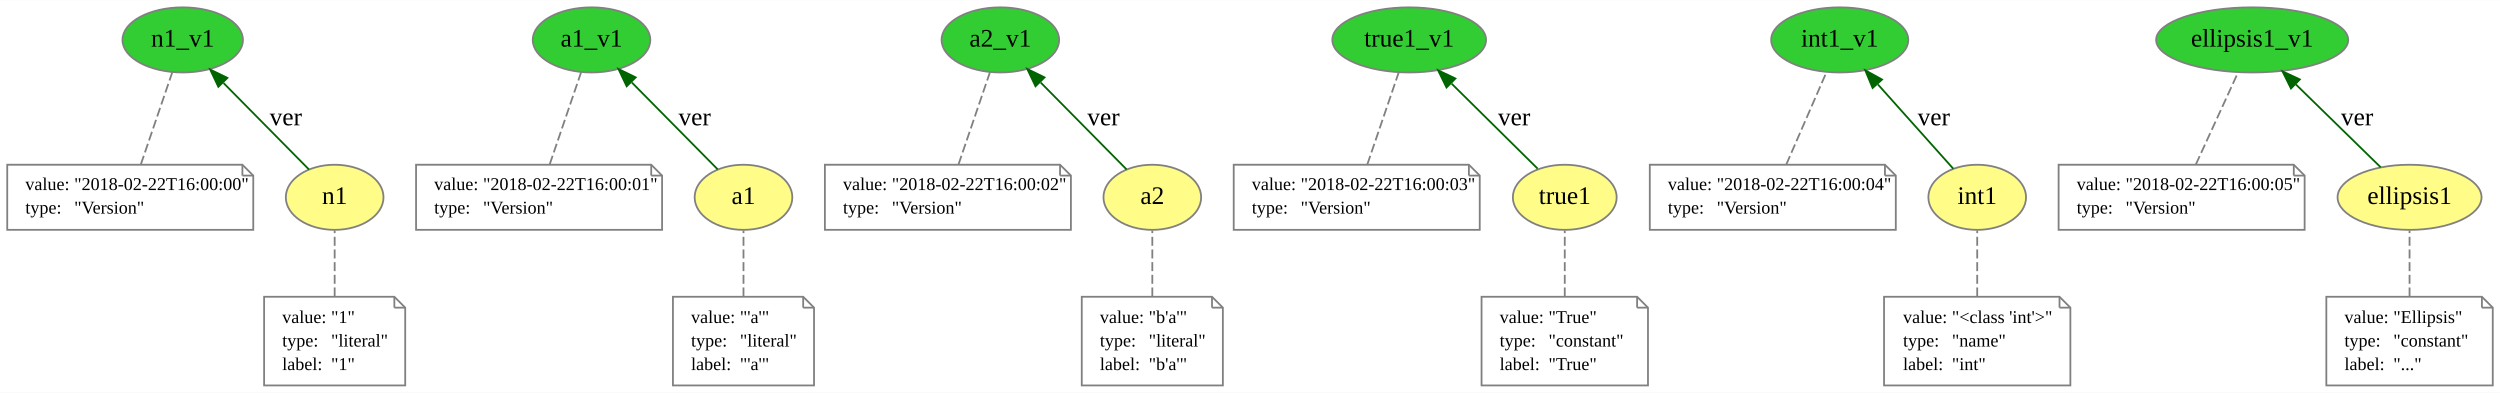
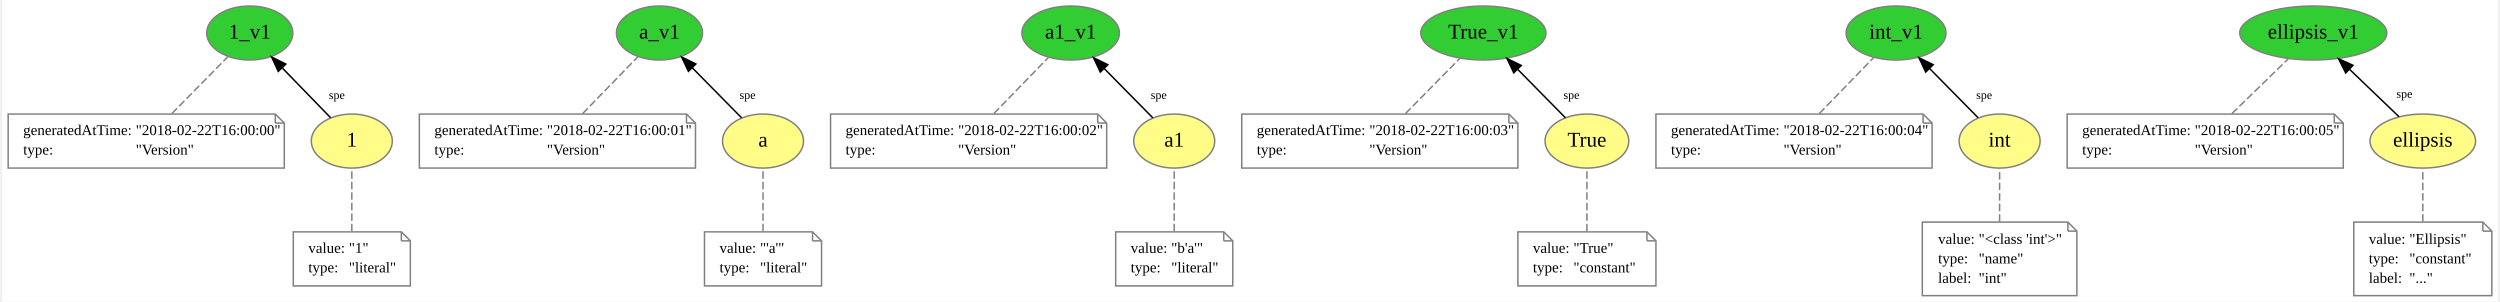
- <svg xmlns="http://www.w3.org/2000/svg" xmlns:xlink="http://www.w3.org/1999/xlink" width="1152pt" height="181pt" viewBox="0.00 0.00 1152.00 180.89">
-   <g id="graph0" class="graph" transform="scale(0.833575 0.833575) rotate(0) translate(4 213)">
-     <polygon fill="white" stroke="none" points="-4,4 -4,-213 1378,-213 1378,4 -4,4" />
+ <svg xmlns="http://www.w3.org/2000/svg" xmlns:xlink="http://www.w3.org/1999/xlink" width="1152pt" height="139pt" viewBox="0.00 0.00 1152.00 139.24">
+   <g id="graph0" class="graph" transform="scale(0.692724 0.692724) rotate(0) translate(4 197)">
+     <polygon fill="white" stroke="none" points="-4,4 -4,-197 1659,-197 1659,4 -4,4" />
    <g id="node1" class="node">
      <g id="a_node1">
-         <a xlink:href="http://example.org/n1" xlink:title="n1">
-           <ellipse fill="#fffc87" stroke="#808080" cx="181" cy="-104" rx="27" ry="18" />
-           <text text-anchor="middle" x="181" y="-100.3" font-family="Times New Roman,serif" font-size="14.00">n1</text>
+         <a xlink:href="http://example.org/1" xlink:title="1">
+           <ellipse fill="#fffc87" stroke="#808080" cx="229" cy="-103" rx="27" ry="18" />
+           <text text-anchor="middle" x="229" y="-99.3" font-family="Times New Roman,serif" font-size="14.00">1</text>
        </a>
      </g>
    </g>
    <g id="node3" class="node">
      <g id="a_node3">
-         <a xlink:href="http://example.org/n1_v1" xlink:title="n1_v1">
-           <ellipse fill="#32cd32" stroke="#808080" cx="97" cy="-191" rx="33.295" ry="18" />
-           <text text-anchor="middle" x="97" y="-187.3" font-family="Times New Roman,serif" font-size="14.00">n1_v1</text>
+         <a xlink:href="http://example.org/1_v1" xlink:title="1_v1">
+           <ellipse fill="#32cd32" stroke="#808080" cx="161" cy="-175" rx="28.695" ry="18" />
+           <text text-anchor="middle" x="161" y="-171.3" font-family="Times New Roman,serif" font-size="14.00">1_v1</text>
        </a>
      </g>
    </g>
    <g id="edge3" class="edge">
-       <path fill="none" stroke="darkgreen" d="M166.751,-119.419C153.836,-132.487 134.585,-151.967 119.578,-167.154" />
-       <polygon fill="darkgreen" stroke="darkgreen" points="116.712,-165.074 112.172,-174.647 121.691,-169.995 116.712,-165.074" />
-       <text text-anchor="middle" x="154" y="-143.8" font-family="Times New Roman,serif" font-size="14.00">ver</text>
+       <path fill="none" stroke="black" d="M214.91,-118.504C205.644,-128.042 193.332,-140.717 182.814,-151.545" />
+       <polygon fill="black" stroke="black" points="179.998,-149.42 175.541,-159.032 185.019,-154.297 179.998,-149.42" />
+       <text text-anchor="middle" x="219.002" y="-131.035" font-family="Times New Roman,serif" font-size="8.00">spe</text>
    </g>
    <g id="node2" class="node">
-       <polygon fill="none" stroke="gray" points="214,-49 142,-49 142,-0 220,-0 220,-43 214,-49" />
-       <polyline fill="none" stroke="gray" points="214,-49 214,-43 " />
-       <polyline fill="none" stroke="gray" points="220,-43 214,-43 " />
-       <text text-anchor="start" x="152" y="-34.5" font-family="Times New Roman,serif" font-size="10.00">value:</text>
-       <text text-anchor="start" x="179" y="-34.5" font-family="Times New Roman,serif" font-size="10.00">"1"</text>
-       <text text-anchor="start" x="152" y="-21.5" font-family="Times New Roman,serif" font-size="10.00">type:</text>
-       <text text-anchor="start" x="179" y="-21.5" font-family="Times New Roman,serif" font-size="10.00">"literal"</text>
-       <text text-anchor="start" x="152" y="-8.5" font-family="Times New Roman,serif" font-size="10.00">label:</text>
-       <text text-anchor="start" x="179" y="-8.5" font-family="Times New Roman,serif" font-size="10.00">"1"</text>
+       <polygon fill="none" stroke="gray" points="262,-42.5 190,-42.5 190,-6.5 268,-6.5 268,-36.5 262,-42.5" />
+       <polyline fill="none" stroke="gray" points="262,-42.5 262,-36.5 " />
+       <polyline fill="none" stroke="gray" points="268,-36.5 262,-36.5 " />
+       <text text-anchor="start" x="200" y="-28.5" font-family="Times New Roman,serif" font-size="10.00">value:</text>
+       <text text-anchor="start" x="227" y="-28.5" font-family="Times New Roman,serif" font-size="10.00">"1"</text>
+       <text text-anchor="start" x="200" y="-15.5" font-family="Times New Roman,serif" font-size="10.00">type:</text>
+       <text text-anchor="start" x="227" y="-15.5" font-family="Times New Roman,serif" font-size="10.00">"literal"</text>
    </g>
    <g id="edge1" class="edge">
-       <path fill="none" stroke="gray" stroke-dasharray="5,2" d="M181,-49.174C181,-60.925 181,-74.869 181,-85.62" />
+       <path fill="none" stroke="gray" stroke-dasharray="5,2" d="M229,-42.859C229,-55.467 229,-72.443 229,-84.973" />
    </g>
    <g id="node4" class="node">
-       <polygon fill="none" stroke="gray" points="130,-122 0,-122 0,-86 136,-86 136,-116 130,-122" />
-       <polyline fill="none" stroke="gray" points="130,-122 130,-116 " />
-       <polyline fill="none" stroke="gray" points="136,-116 130,-116 " />
-       <text text-anchor="start" x="10" y="-108" font-family="Times New Roman,serif" font-size="10.00">value:</text>
-       <text text-anchor="start" x="37" y="-108" font-family="Times New Roman,serif" font-size="10.00">"2018-02-22T16:00:00"</text>
-       <text text-anchor="start" x="10" y="-95" font-family="Times New Roman,serif" font-size="10.00">type:</text>
-       <text text-anchor="start" x="37" y="-95" font-family="Times New Roman,serif" font-size="10.00">"Version"</text>
+       <polygon fill="none" stroke="gray" points="178,-121 0,-121 0,-85 184,-85 184,-115 178,-121" />
+       <polyline fill="none" stroke="gray" points="178,-121 178,-115 " />
+       <polyline fill="none" stroke="gray" points="184,-115 178,-115 " />
+       <text text-anchor="start" x="10" y="-107" font-family="Times New Roman,serif" font-size="10.00">generatedAtTime:</text>
+       <text text-anchor="start" x="85" y="-107" font-family="Times New Roman,serif" font-size="10.00">"2018-02-22T16:00:00"</text>
+       <text text-anchor="start" x="10" y="-94" font-family="Times New Roman,serif" font-size="10.00">type:</text>
+       <text text-anchor="start" x="85" y="-94" font-family="Times New Roman,serif" font-size="10.00">"Version"</text>
    </g>
    <g id="edge2" class="edge">
-       <path fill="none" stroke="gray" stroke-dasharray="5,2" d="M73.869,-122.201C78.933,-137.045 86.206,-158.363 91.239,-173.115" />
+       <path fill="none" stroke="gray" stroke-dasharray="5,2" d="M109.056,-121.303C120.55,-132.963 135.548,-148.179 146.472,-159.262" />
    </g>
    <g id="node5" class="node">
      <g id="a_node5">
-         <a xlink:href="http://example.org/a1" xlink:title="a1">
-           <ellipse fill="#fffc87" stroke="#808080" cx="407" cy="-104" rx="27" ry="18" />
-           <text text-anchor="middle" x="407" y="-100.3" font-family="Times New Roman,serif" font-size="14.00">a1</text>
+         <a xlink:href="http://example.org/a" xlink:title="a">
+           <ellipse fill="#fffc87" stroke="#808080" cx="503" cy="-103" rx="27" ry="18" />
+           <text text-anchor="middle" x="503" y="-99.3" font-family="Times New Roman,serif" font-size="14.00">a</text>
        </a>
      </g>
    </g>
    <g id="node7" class="node">
      <g id="a_node7">
-         <a xlink:href="http://example.org/a1_v1" xlink:title="a1_v1">
-           <ellipse fill="#32cd32" stroke="#808080" cx="323" cy="-191" rx="32.494" ry="18" />
-           <text text-anchor="middle" x="323" y="-187.3" font-family="Times New Roman,serif" font-size="14.00">a1_v1</text>
+         <a xlink:href="http://example.org/a_v1" xlink:title="a_v1">
+           <ellipse fill="#32cd32" stroke="#808080" cx="434" cy="-175" rx="28.695" ry="18" />
+           <text text-anchor="middle" x="434" y="-171.3" font-family="Times New Roman,serif" font-size="14.00">a_v1</text>
        </a>
      </g>
    </g>
    <g id="edge6" class="edge">
-       <path fill="none" stroke="darkgreen" d="M392.751,-119.419C379.756,-132.568 360.347,-152.208 345.3,-167.434" />
-       <polygon fill="darkgreen" stroke="darkgreen" points="342.426,-165.364 337.886,-174.937 347.405,-170.284 342.426,-165.364" />
-       <text text-anchor="middle" x="380" y="-143.8" font-family="Times New Roman,serif" font-size="14.00">ver</text>
+       <path fill="none" stroke="black" d="M488.703,-118.504C479.21,-128.135 466.565,-140.963 455.824,-151.859" />
+       <polygon fill="black" stroke="black" points="453.282,-149.453 448.755,-159.032 458.267,-154.367 453.282,-149.453" />
+       <text text-anchor="middle" x="492.69" y="-131.065" font-family="Times New Roman,serif" font-size="8.00">spe</text>
    </g>
    <g id="node6" class="node">
-       <polygon fill="none" stroke="gray" points="440,-49 368,-49 368,-0 446,-0 446,-43 440,-49" />
-       <polyline fill="none" stroke="gray" points="440,-49 440,-43 " />
-       <polyline fill="none" stroke="gray" points="446,-43 440,-43 " />
-       <text text-anchor="start" x="378" y="-34.5" font-family="Times New Roman,serif" font-size="10.00">value:</text>
-       <text text-anchor="start" x="405" y="-34.5" font-family="Times New Roman,serif" font-size="10.00">"'a'"</text>
-       <text text-anchor="start" x="378" y="-21.5" font-family="Times New Roman,serif" font-size="10.00">type:</text>
-       <text text-anchor="start" x="405" y="-21.5" font-family="Times New Roman,serif" font-size="10.00">"literal"</text>
-       <text text-anchor="start" x="378" y="-8.5" font-family="Times New Roman,serif" font-size="10.00">label:</text>
-       <text text-anchor="start" x="405" y="-8.5" font-family="Times New Roman,serif" font-size="10.00">"'a'"</text>
+       <polygon fill="none" stroke="gray" points="536,-42.5 464,-42.5 464,-6.5 542,-6.5 542,-36.5 536,-42.5" />
+       <polyline fill="none" stroke="gray" points="536,-42.5 536,-36.5 " />
+       <polyline fill="none" stroke="gray" points="542,-36.5 536,-36.5 " />
+       <text text-anchor="start" x="474" y="-28.5" font-family="Times New Roman,serif" font-size="10.00">value:</text>
+       <text text-anchor="start" x="501" y="-28.5" font-family="Times New Roman,serif" font-size="10.00">"'a'"</text>
+       <text text-anchor="start" x="474" y="-15.5" font-family="Times New Roman,serif" font-size="10.00">type:</text>
+       <text text-anchor="start" x="501" y="-15.5" font-family="Times New Roman,serif" font-size="10.00">"literal"</text>
    </g>
    <g id="edge4" class="edge">
-       <path fill="none" stroke="gray" stroke-dasharray="5,2" d="M407,-49.174C407,-60.925 407,-74.869 407,-85.62" />
+       <path fill="none" stroke="gray" stroke-dasharray="5,2" d="M503,-42.859C503,-55.467 503,-72.443 503,-84.973" />
    </g>
    <g id="node8" class="node">
-       <polygon fill="none" stroke="gray" points="356,-122 226,-122 226,-86 362,-86 362,-116 356,-122" />
-       <polyline fill="none" stroke="gray" points="356,-122 356,-116 " />
-       <polyline fill="none" stroke="gray" points="362,-116 356,-116 " />
-       <text text-anchor="start" x="236" y="-108" font-family="Times New Roman,serif" font-size="10.00">value:</text>
-       <text text-anchor="start" x="263" y="-108" font-family="Times New Roman,serif" font-size="10.00">"2018-02-22T16:00:01"</text>
-       <text text-anchor="start" x="236" y="-95" font-family="Times New Roman,serif" font-size="10.00">type:</text>
-       <text text-anchor="start" x="263" y="-95" font-family="Times New Roman,serif" font-size="10.00">"Version"</text>
+       <polygon fill="none" stroke="gray" points="452,-121 274,-121 274,-85 458,-85 458,-115 452,-121" />
+       <polyline fill="none" stroke="gray" points="452,-121 452,-115 " />
+       <polyline fill="none" stroke="gray" points="458,-115 452,-115 " />
+       <text text-anchor="start" x="284" y="-107" font-family="Times New Roman,serif" font-size="10.00">generatedAtTime:</text>
+       <text text-anchor="start" x="359" y="-107" font-family="Times New Roman,serif" font-size="10.00">"2018-02-22T16:00:01"</text>
+       <text text-anchor="start" x="284" y="-94" font-family="Times New Roman,serif" font-size="10.00">type:</text>
+       <text text-anchor="start" x="359" y="-94" font-family="Times New Roman,serif" font-size="10.00">"Version"</text>
    </g>
    <g id="edge5" class="edge">
-       <path fill="none" stroke="gray" stroke-dasharray="5,2" d="M299.869,-122.201C304.933,-137.045 312.206,-158.363 317.239,-173.115" />
+       <path fill="none" stroke="gray" stroke-dasharray="5,2" d="M382.809,-121.303C394.136,-132.963 408.917,-148.179 419.683,-159.262" />
    </g>
    <g id="node9" class="node">
      <g id="a_node9">
-         <a xlink:href="http://example.org/a2" xlink:title="a2">
-           <ellipse fill="#fffc87" stroke="#808080" cx="633" cy="-104" rx="27" ry="18" />
-           <text text-anchor="middle" x="633" y="-100.3" font-family="Times New Roman,serif" font-size="14.00">a2</text>
+         <a xlink:href="http://example.org/a1" xlink:title="a1">
+           <ellipse fill="#fffc87" stroke="#808080" cx="777" cy="-103" rx="27" ry="18" />
+           <text text-anchor="middle" x="777" y="-99.3" font-family="Times New Roman,serif" font-size="14.00">a1</text>
        </a>
      </g>
    </g>
    <g id="node11" class="node">
      <g id="a_node11">
-         <a xlink:href="http://example.org/a2_v1" xlink:title="a2_v1">
-           <ellipse fill="#32cd32" stroke="#808080" cx="549" cy="-191" rx="32.494" ry="18" />
-           <text text-anchor="middle" x="549" y="-187.3" font-family="Times New Roman,serif" font-size="14.00">a2_v1</text>
+         <a xlink:href="http://example.org/a1_v1" xlink:title="a1_v1">
+           <ellipse fill="#32cd32" stroke="#808080" cx="708" cy="-175" rx="32.494" ry="18" />
+           <text text-anchor="middle" x="708" y="-171.3" font-family="Times New Roman,serif" font-size="14.00">a1_v1</text>
        </a>
      </g>
    </g>
    <g id="edge9" class="edge">
-       <path fill="none" stroke="darkgreen" d="M618.751,-119.419C605.756,-132.568 586.347,-152.208 571.3,-167.434" />
-       <polygon fill="darkgreen" stroke="darkgreen" points="568.426,-165.364 563.886,-174.937 573.405,-170.284 568.426,-165.364" />
-       <text text-anchor="middle" x="606" y="-143.8" font-family="Times New Roman,serif" font-size="14.00">ver</text>
+       <path fill="none" stroke="black" d="M762.703,-118.504C753.338,-128.005 740.906,-140.617 730.261,-151.417" />
+       <polygon fill="black" stroke="black" points="727.763,-148.965 723.236,-158.543 732.748,-153.879 727.763,-148.965" />
+       <text text-anchor="middle" x="766.69" y="-131.065" font-family="Times New Roman,serif" font-size="8.00">spe</text>
    </g>
    <g id="node10" class="node">
-       <polygon fill="none" stroke="gray" points="666,-49 594,-49 594,-0 672,-0 672,-43 666,-49" />
-       <polyline fill="none" stroke="gray" points="666,-49 666,-43 " />
-       <polyline fill="none" stroke="gray" points="672,-43 666,-43 " />
-       <text text-anchor="start" x="604" y="-34.5" font-family="Times New Roman,serif" font-size="10.00">value:</text>
-       <text text-anchor="start" x="631" y="-34.5" font-family="Times New Roman,serif" font-size="10.00">"b'a'"</text>
-       <text text-anchor="start" x="604" y="-21.5" font-family="Times New Roman,serif" font-size="10.00">type:</text>
-       <text text-anchor="start" x="631" y="-21.5" font-family="Times New Roman,serif" font-size="10.00">"literal"</text>
-       <text text-anchor="start" x="604" y="-8.5" font-family="Times New Roman,serif" font-size="10.00">label:</text>
-       <text text-anchor="start" x="631" y="-8.5" font-family="Times New Roman,serif" font-size="10.00">"b'a'"</text>
+       <polygon fill="none" stroke="gray" points="810,-42.5 738,-42.5 738,-6.5 816,-6.5 816,-36.5 810,-42.5" />
+       <polyline fill="none" stroke="gray" points="810,-42.5 810,-36.5 " />
+       <polyline fill="none" stroke="gray" points="816,-36.5 810,-36.5 " />
+       <text text-anchor="start" x="748" y="-28.5" font-family="Times New Roman,serif" font-size="10.00">value:</text>
+       <text text-anchor="start" x="775" y="-28.5" font-family="Times New Roman,serif" font-size="10.00">"b'a'"</text>
+       <text text-anchor="start" x="748" y="-15.5" font-family="Times New Roman,serif" font-size="10.00">type:</text>
+       <text text-anchor="start" x="775" y="-15.5" font-family="Times New Roman,serif" font-size="10.00">"literal"</text>
    </g>
    <g id="edge7" class="edge">
-       <path fill="none" stroke="gray" stroke-dasharray="5,2" d="M633,-49.174C633,-60.925 633,-74.869 633,-85.62" />
+       <path fill="none" stroke="gray" stroke-dasharray="5,2" d="M777,-42.859C777,-55.467 777,-72.443 777,-84.973" />
    </g>
    <g id="node12" class="node">
-       <polygon fill="none" stroke="gray" points="582,-122 452,-122 452,-86 588,-86 588,-116 582,-122" />
-       <polyline fill="none" stroke="gray" points="582,-122 582,-116 " />
-       <polyline fill="none" stroke="gray" points="588,-116 582,-116 " />
-       <text text-anchor="start" x="462" y="-108" font-family="Times New Roman,serif" font-size="10.00">value:</text>
-       <text text-anchor="start" x="489" y="-108" font-family="Times New Roman,serif" font-size="10.00">"2018-02-22T16:00:02"</text>
-       <text text-anchor="start" x="462" y="-95" font-family="Times New Roman,serif" font-size="10.00">type:</text>
-       <text text-anchor="start" x="489" y="-95" font-family="Times New Roman,serif" font-size="10.00">"Version"</text>
+       <polygon fill="none" stroke="gray" points="726,-121 548,-121 548,-85 732,-85 732,-115 726,-121" />
+       <polyline fill="none" stroke="gray" points="726,-121 726,-115 " />
+       <polyline fill="none" stroke="gray" points="732,-115 726,-115 " />
+       <text text-anchor="start" x="558" y="-107" font-family="Times New Roman,serif" font-size="10.00">generatedAtTime:</text>
+       <text text-anchor="start" x="633" y="-107" font-family="Times New Roman,serif" font-size="10.00">"2018-02-22T16:00:02"</text>
+       <text text-anchor="start" x="558" y="-94" font-family="Times New Roman,serif" font-size="10.00">type:</text>
+       <text text-anchor="start" x="633" y="-94" font-family="Times New Roman,serif" font-size="10.00">"Version"</text>
    </g>
    <g id="edge8" class="edge">
-       <path fill="none" stroke="gray" stroke-dasharray="5,2" d="M525.869,-122.201C530.933,-137.045 538.206,-158.363 543.239,-173.115" />
+       <path fill="none" stroke="gray" stroke-dasharray="5,2" d="M656.809,-121.303C667.979,-132.801 682.507,-147.757 693.232,-158.798" />
    </g>
    <g id="node13" class="node">
      <g id="a_node13">
-         <a xlink:href="http://example.org/true1" xlink:title="true1">
-           <ellipse fill="#fffc87" stroke="#808080" cx="861" cy="-104" rx="28.695" ry="18" />
-           <text text-anchor="middle" x="861" y="-100.3" font-family="Times New Roman,serif" font-size="14.00">true1</text>
+         <a xlink:href="http://example.org/True" xlink:title="True">
+           <ellipse fill="#fffc87" stroke="#808080" cx="1052" cy="-103" rx="27.895" ry="18" />
+           <text text-anchor="middle" x="1052" y="-99.3" font-family="Times New Roman,serif" font-size="14.00">True</text>
        </a>
      </g>
    </g>
    <g id="node15" class="node">
      <g id="a_node15">
-         <a xlink:href="http://example.org/true1_v1" xlink:title="true1_v1">
-           <ellipse fill="#32cd32" stroke="#808080" cx="775" cy="-191" rx="42.494" ry="18" />
-           <text text-anchor="middle" x="775" y="-187.3" font-family="Times New Roman,serif" font-size="14.00">true1_v1</text>
+         <a xlink:href="http://example.org/True_v1" xlink:title="True_v1">
+           <ellipse fill="#32cd32" stroke="#808080" cx="983" cy="-175" rx="41.693" ry="18" />
+           <text text-anchor="middle" x="983" y="-171.3" font-family="Times New Roman,serif" font-size="14.00">True_v1</text>
        </a>
      </g>
    </g>
    <g id="edge12" class="edge">
-       <path fill="none" stroke="darkgreen" d="M846.02,-119.806C832.906,-132.767 813.634,-151.815 798.473,-166.8" />
-       <polygon fill="darkgreen" stroke="darkgreen" points="795.626,-164.692 790.974,-174.211 800.547,-169.671 795.626,-164.692" />
-       <text text-anchor="middle" x="833" y="-143.8" font-family="Times New Roman,serif" font-size="14.00">ver</text>
+       <path fill="none" stroke="black" d="M1037.7,-118.504C1028.56,-127.785 1016.48,-140.034 1006,-150.663" />
+       <polygon fill="black" stroke="black" points="1003.25,-148.471 998.722,-158.05 1008.23,-153.385 1003.25,-148.471" />
+       <text text-anchor="middle" x="1041.69" y="-131.065" font-family="Times New Roman,serif" font-size="8.00">spe</text>
    </g>
    <g id="node14" class="node">
-       <polygon fill="none" stroke="gray" points="901,-49 815,-49 815,-0 907,-0 907,-43 901,-49" />
-       <polyline fill="none" stroke="gray" points="901,-49 901,-43 " />
-       <polyline fill="none" stroke="gray" points="907,-43 901,-43 " />
-       <text text-anchor="start" x="825" y="-34.5" font-family="Times New Roman,serif" font-size="10.00">value:</text>
-       <text text-anchor="start" x="852" y="-34.5" font-family="Times New Roman,serif" font-size="10.00">"True"</text>
-       <text text-anchor="start" x="825" y="-21.5" font-family="Times New Roman,serif" font-size="10.00">type:</text>
-       <text text-anchor="start" x="852" y="-21.5" font-family="Times New Roman,serif" font-size="10.00">"constant"</text>
-       <text text-anchor="start" x="825" y="-8.5" font-family="Times New Roman,serif" font-size="10.00">label:</text>
-       <text text-anchor="start" x="852" y="-8.5" font-family="Times New Roman,serif" font-size="10.00">"True"</text>
+       <polygon fill="none" stroke="gray" points="1092,-42.5 1006,-42.5 1006,-6.5 1098,-6.5 1098,-36.5 1092,-42.5" />
+       <polyline fill="none" stroke="gray" points="1092,-42.5 1092,-36.5 " />
+       <polyline fill="none" stroke="gray" points="1098,-36.5 1092,-36.5 " />
+       <text text-anchor="start" x="1016" y="-28.5" font-family="Times New Roman,serif" font-size="10.00">value:</text>
+       <text text-anchor="start" x="1043" y="-28.5" font-family="Times New Roman,serif" font-size="10.00">"True"</text>
+       <text text-anchor="start" x="1016" y="-15.5" font-family="Times New Roman,serif" font-size="10.00">type:</text>
+       <text text-anchor="start" x="1043" y="-15.5" font-family="Times New Roman,serif" font-size="10.00">"constant"</text>
    </g>
    <g id="edge10" class="edge">
-       <path fill="none" stroke="gray" stroke-dasharray="5,2" d="M861,-49.174C861,-60.925 861,-74.869 861,-85.62" />
+       <path fill="none" stroke="gray" stroke-dasharray="5,2" d="M1052,-42.859C1052,-55.467 1052,-72.443 1052,-84.973" />
    </g>
    <g id="node16" class="node">
-       <polygon fill="none" stroke="gray" points="808,-122 678,-122 678,-86 814,-86 814,-116 808,-122" />
-       <polyline fill="none" stroke="gray" points="808,-122 808,-116 " />
-       <polyline fill="none" stroke="gray" points="814,-116 808,-116 " />
-       <text text-anchor="start" x="688" y="-108" font-family="Times New Roman,serif" font-size="10.00">value:</text>
-       <text text-anchor="start" x="715" y="-108" font-family="Times New Roman,serif" font-size="10.00">"2018-02-22T16:00:03"</text>
-       <text text-anchor="start" x="688" y="-95" font-family="Times New Roman,serif" font-size="10.00">type:</text>
-       <text text-anchor="start" x="715" y="-95" font-family="Times New Roman,serif" font-size="10.00">"Version"</text>
+       <polygon fill="none" stroke="gray" points="1000,-121 822,-121 822,-85 1006,-85 1006,-115 1000,-121" />
+       <polyline fill="none" stroke="gray" points="1000,-121 1000,-115 " />
+       <polyline fill="none" stroke="gray" points="1006,-115 1000,-115 " />
+       <text text-anchor="start" x="832" y="-107" font-family="Times New Roman,serif" font-size="10.00">generatedAtTime:</text>
+       <text text-anchor="start" x="907" y="-107" font-family="Times New Roman,serif" font-size="10.00">"2018-02-22T16:00:03"</text>
+       <text text-anchor="start" x="832" y="-94" font-family="Times New Roman,serif" font-size="10.00">type:</text>
+       <text text-anchor="start" x="907" y="-94" font-family="Times New Roman,serif" font-size="10.00">"Version"</text>
    </g>
    <g id="edge11" class="edge">
-       <path fill="none" stroke="gray" stroke-dasharray="5,2" d="M751.869,-122.201C756.933,-137.045 764.206,-158.363 769.239,-173.115" />
+       <path fill="none" stroke="gray" stroke-dasharray="5,2" d="M931.056,-121.303C942.071,-132.478 956.305,-146.918 967.086,-157.855" />
    </g>
    <g id="node17" class="node">
      <g id="a_node17">
-         <a xlink:href="http://example.org/int1" xlink:title="int1">
-           <ellipse fill="#fffc87" stroke="#808080" cx="1089" cy="-104" rx="27" ry="18" />
-           <text text-anchor="middle" x="1089" y="-100.3" font-family="Times New Roman,serif" font-size="14.00">int1</text>
+         <a xlink:href="http://example.org/int" xlink:title="int">
+           <ellipse fill="#fffc87" stroke="#808080" cx="1327" cy="-103" rx="27" ry="18" />
+           <text text-anchor="middle" x="1327" y="-99.3" font-family="Times New Roman,serif" font-size="14.00">int</text>
        </a>
      </g>
    </g>
    <g id="node19" class="node">
      <g id="a_node19">
-         <a xlink:href="http://example.org/int1_v1" xlink:title="int1_v1">
-           <ellipse fill="#32cd32" stroke="#808080" cx="1013" cy="-191" rx="37.894" ry="18" />
-           <text text-anchor="middle" x="1013" y="-187.3" font-family="Times New Roman,serif" font-size="14.00">int1_v1</text>
+         <a xlink:href="http://example.org/int_v1" xlink:title="int_v1">
+           <ellipse fill="#32cd32" stroke="#808080" cx="1258" cy="-175" rx="33.295" ry="18" />
+           <text text-anchor="middle" x="1258" y="-171.3" font-family="Times New Roman,serif" font-size="14.00">int_v1</text>
        </a>
      </g>
    </g>
    <g id="edge15" class="edge">
-       <path fill="none" stroke="darkgreen" d="M1075.76,-119.806C1064.28,-132.648 1047.45,-151.466 1034.11,-166.386" />
-       <polygon fill="darkgreen" stroke="darkgreen" points="1031.17,-164.424 1027.12,-174.211 1036.39,-169.09 1031.17,-164.424" />
-       <text text-anchor="middle" x="1065" y="-143.8" font-family="Times New Roman,serif" font-size="14.00">ver</text>
+       <path fill="none" stroke="black" d="M1312.7,-118.504C1303.34,-128.005 1290.91,-140.617 1280.26,-151.417" />
+       <polygon fill="black" stroke="black" points="1277.76,-148.965 1273.24,-158.543 1282.75,-153.879 1277.76,-148.965" />
+       <text text-anchor="middle" x="1316.69" y="-131.065" font-family="Times New Roman,serif" font-size="8.00">spe</text>
    </g>
    <g id="node18" class="node">
-       <polygon fill="none" stroke="gray" points="1134.5,-49 1037.5,-49 1037.5,-0 1140.5,-0 1140.5,-43 1134.5,-49" />
-       <polyline fill="none" stroke="gray" points="1134.5,-49 1134.5,-43 " />
-       <polyline fill="none" stroke="gray" points="1140.5,-43 1134.5,-43 " />
-       <text text-anchor="start" x="1048" y="-34.5" font-family="Times New Roman,serif" font-size="10.00">value:</text>
-       <text text-anchor="start" x="1075" y="-34.5" font-family="Times New Roman,serif" font-size="10.00">"&lt;class 'int'&gt;"</text>
-       <text text-anchor="start" x="1048" y="-21.5" font-family="Times New Roman,serif" font-size="10.00">type:</text>
-       <text text-anchor="start" x="1075" y="-21.5" font-family="Times New Roman,serif" font-size="10.00">"name"</text>
-       <text text-anchor="start" x="1048" y="-8.5" font-family="Times New Roman,serif" font-size="10.00">label:</text>
-       <text text-anchor="start" x="1075" y="-8.5" font-family="Times New Roman,serif" font-size="10.00">"int"</text>
+       <polygon fill="none" stroke="gray" points="1372.5,-49 1275.5,-49 1275.5,-0 1378.5,-0 1378.5,-43 1372.5,-49" />
+       <polyline fill="none" stroke="gray" points="1372.5,-49 1372.5,-43 " />
+       <polyline fill="none" stroke="gray" points="1378.5,-43 1372.5,-43 " />
+       <text text-anchor="start" x="1286" y="-34.5" font-family="Times New Roman,serif" font-size="10.00">value:</text>
+       <text text-anchor="start" x="1313" y="-34.5" font-family="Times New Roman,serif" font-size="10.00">"&lt;class 'int'&gt;"</text>
+       <text text-anchor="start" x="1286" y="-21.5" font-family="Times New Roman,serif" font-size="10.00">type:</text>
+       <text text-anchor="start" x="1313" y="-21.5" font-family="Times New Roman,serif" font-size="10.00">"name"</text>
+       <text text-anchor="start" x="1286" y="-8.5" font-family="Times New Roman,serif" font-size="10.00">label:</text>
+       <text text-anchor="start" x="1313" y="-8.5" font-family="Times New Roman,serif" font-size="10.00">"int"</text>
    </g>
    <g id="edge13" class="edge">
-       <path fill="none" stroke="gray" stroke-dasharray="5,2" d="M1089,-49.174C1089,-60.925 1089,-74.869 1089,-85.62" />
+       <path fill="none" stroke="gray" stroke-dasharray="5,2" d="M1327,-49.286C1327,-60.69 1327,-74.105 1327,-84.548" />
    </g>
    <g id="node20" class="node">
-       <polygon fill="none" stroke="gray" points="1038,-122 908,-122 908,-86 1044,-86 1044,-116 1038,-122" />
-       <polyline fill="none" stroke="gray" points="1038,-122 1038,-116 " />
-       <polyline fill="none" stroke="gray" points="1044,-116 1038,-116 " />
-       <text text-anchor="start" x="918" y="-108" font-family="Times New Roman,serif" font-size="10.00">value:</text>
-       <text text-anchor="start" x="945" y="-108" font-family="Times New Roman,serif" font-size="10.00">"2018-02-22T16:00:04"</text>
-       <text text-anchor="start" x="918" y="-95" font-family="Times New Roman,serif" font-size="10.00">type:</text>
-       <text text-anchor="start" x="945" y="-95" font-family="Times New Roman,serif" font-size="10.00">"Version"</text>
+       <polygon fill="none" stroke="gray" points="1276,-121 1098,-121 1098,-85 1282,-85 1282,-115 1276,-121" />
+       <polyline fill="none" stroke="gray" points="1276,-121 1276,-115 " />
+       <polyline fill="none" stroke="gray" points="1282,-115 1276,-115 " />
+       <text text-anchor="start" x="1108" y="-107" font-family="Times New Roman,serif" font-size="10.00">generatedAtTime:</text>
+       <text text-anchor="start" x="1183" y="-107" font-family="Times New Roman,serif" font-size="10.00">"2018-02-22T16:00:04"</text>
+       <text text-anchor="start" x="1108" y="-94" font-family="Times New Roman,serif" font-size="10.00">type:</text>
+       <text text-anchor="start" x="1183" y="-94" font-family="Times New Roman,serif" font-size="10.00">"Version"</text>
    </g>
    <g id="edge14" class="edge">
-       <path fill="none" stroke="gray" stroke-dasharray="5,2" d="M983.488,-122.201C989.949,-137.045 999.229,-158.363 1005.65,-173.115" />
+       <path fill="none" stroke="gray" stroke-dasharray="5,2" d="M1206.81,-121.303C1217.98,-132.801 1232.51,-147.757 1243.23,-158.798" />
    </g>
    <g id="node21" class="node">
      <g id="a_node21">
-         <a xlink:href="http://example.org/ellipsis1" xlink:title="ellipsis1">
-           <ellipse fill="#fffc87" stroke="#808080" cx="1328" cy="-104" rx="39.794" ry="18" />
-           <text text-anchor="middle" x="1328" y="-100.3" font-family="Times New Roman,serif" font-size="14.00">ellipsis1</text>
+         <a xlink:href="http://example.org/ellipsis" xlink:title="ellipsis">
+           <ellipse fill="#fffc87" stroke="#808080" cx="1609" cy="-103" rx="35.194" ry="18" />
+           <text text-anchor="middle" x="1609" y="-99.3" font-family="Times New Roman,serif" font-size="14.00">ellipsis</text>
        </a>
      </g>
    </g>
    <g id="node23" class="node">
      <g id="a_node23">
-         <a xlink:href="http://example.org/ellipsis1_v1" xlink:title="ellipsis1_v1">
-           <ellipse fill="#32cd32" stroke="#808080" cx="1241" cy="-191" rx="53.091" ry="18" />
-           <text text-anchor="middle" x="1241" y="-187.3" font-family="Times New Roman,serif" font-size="14.00">ellipsis1_v1</text>
+         <a xlink:href="http://example.org/ellipsis_v1" xlink:title="ellipsis_v1">
+           <ellipse fill="#32cd32" stroke="#808080" cx="1536" cy="-175" rx="48.993" ry="18" />
+           <text text-anchor="middle" x="1536" y="-171.3" font-family="Times New Roman,serif" font-size="14.00">ellipsis_v1</text>
        </a>
      </g>
    </g>
    <g id="edge18" class="edge">
-       <path fill="none" stroke="darkgreen" d="M1312.04,-120.59C1298.93,-133.406 1280.13,-151.766 1265.17,-166.385" />
-       <polygon fill="darkgreen" stroke="darkgreen" points="1262.45,-164.148 1257.75,-173.639 1267.34,-169.155 1262.45,-164.148" />
-       <text text-anchor="middle" x="1299" y="-143.8" font-family="Times New Roman,serif" font-size="14.00">ver</text>
+       <path fill="none" stroke="black" d="M1593.16,-119.189C1583.58,-128.378 1571.16,-140.284 1560.35,-150.651" />
+       <polygon fill="black" stroke="black" points="1557.62,-148.419 1552.83,-157.866 1562.47,-153.471 1557.62,-148.419" />
+       <text text-anchor="middle" x="1596.74" y="-131.856" font-family="Times New Roman,serif" font-size="8.00">spe</text>
    </g>
    <g id="node22" class="node">
-       <polygon fill="none" stroke="gray" points="1368,-49 1282,-49 1282,-0 1374,-0 1374,-43 1368,-49" />
-       <polyline fill="none" stroke="gray" points="1368,-49 1368,-43 " />
-       <polyline fill="none" stroke="gray" points="1374,-43 1368,-43 " />
-       <text text-anchor="start" x="1292" y="-34.5" font-family="Times New Roman,serif" font-size="10.00">value:</text>
-       <text text-anchor="start" x="1319" y="-34.5" font-family="Times New Roman,serif" font-size="10.00">"Ellipsis"</text>
-       <text text-anchor="start" x="1292" y="-21.5" font-family="Times New Roman,serif" font-size="10.00">type:</text>
-       <text text-anchor="start" x="1319" y="-21.5" font-family="Times New Roman,serif" font-size="10.00">"constant"</text>
-       <text text-anchor="start" x="1292" y="-8.5" font-family="Times New Roman,serif" font-size="10.00">label:</text>
-       <text text-anchor="start" x="1319" y="-8.5" font-family="Times New Roman,serif" font-size="10.00">"..."</text>
+       <polygon fill="none" stroke="gray" points="1649,-49 1563,-49 1563,-0 1655,-0 1655,-43 1649,-49" />
+       <polyline fill="none" stroke="gray" points="1649,-49 1649,-43 " />
+       <polyline fill="none" stroke="gray" points="1655,-43 1649,-43 " />
+       <text text-anchor="start" x="1573" y="-34.5" font-family="Times New Roman,serif" font-size="10.00">value:</text>
+       <text text-anchor="start" x="1600" y="-34.5" font-family="Times New Roman,serif" font-size="10.00">"Ellipsis"</text>
+       <text text-anchor="start" x="1573" y="-21.5" font-family="Times New Roman,serif" font-size="10.00">type:</text>
+       <text text-anchor="start" x="1600" y="-21.5" font-family="Times New Roman,serif" font-size="10.00">"constant"</text>
+       <text text-anchor="start" x="1573" y="-8.5" font-family="Times New Roman,serif" font-size="10.00">label:</text>
+       <text text-anchor="start" x="1600" y="-8.5" font-family="Times New Roman,serif" font-size="10.00">"..."</text>
    </g>
    <g id="edge16" class="edge">
-       <path fill="none" stroke="gray" stroke-dasharray="5,2" d="M1328,-49.174C1328,-60.925 1328,-74.869 1328,-85.62" />
+       <path fill="none" stroke="gray" stroke-dasharray="5,2" d="M1609,-49.286C1609,-60.69 1609,-74.105 1609,-84.548" />
    </g>
    <g id="node24" class="node">
-       <polygon fill="none" stroke="gray" points="1264,-122 1134,-122 1134,-86 1270,-86 1270,-116 1264,-122" />
-       <polyline fill="none" stroke="gray" points="1264,-122 1264,-116 " />
-       <polyline fill="none" stroke="gray" points="1270,-116 1264,-116 " />
-       <text text-anchor="start" x="1144" y="-108" font-family="Times New Roman,serif" font-size="10.00">value:</text>
-       <text text-anchor="start" x="1171" y="-108" font-family="Times New Roman,serif" font-size="10.00">"2018-02-22T16:00:05"</text>
-       <text text-anchor="start" x="1144" y="-95" font-family="Times New Roman,serif" font-size="10.00">type:</text>
-       <text text-anchor="start" x="1171" y="-95" font-family="Times New Roman,serif" font-size="10.00">"Version"</text>
+       <polygon fill="none" stroke="gray" points="1550,-121 1372,-121 1372,-85 1556,-85 1556,-115 1550,-121" />
+       <polyline fill="none" stroke="gray" points="1550,-121 1550,-115 " />
+       <polyline fill="none" stroke="gray" points="1556,-115 1550,-115 " />
+       <text text-anchor="start" x="1382" y="-107" font-family="Times New Roman,serif" font-size="10.00">generatedAtTime:</text>
+       <text text-anchor="start" x="1457" y="-107" font-family="Times New Roman,serif" font-size="10.00">"2018-02-22T16:00:05"</text>
+       <text text-anchor="start" x="1382" y="-94" font-family="Times New Roman,serif" font-size="10.00">type:</text>
+       <text text-anchor="start" x="1457" y="-94" font-family="Times New Roman,serif" font-size="10.00">"Version"</text>
    </g>
    <g id="edge17" class="edge">
-       <path fill="none" stroke="gray" stroke-dasharray="5,2" d="M1209.89,-122.201C1216.7,-137.045 1226.48,-158.363 1233.25,-173.115" />
+       <path fill="none" stroke="gray" stroke-dasharray="5,2" d="M1481.8,-121.303C1493.29,-132.478 1508.14,-146.918 1519.39,-157.855" />
    </g>
  </g>
</svg>
